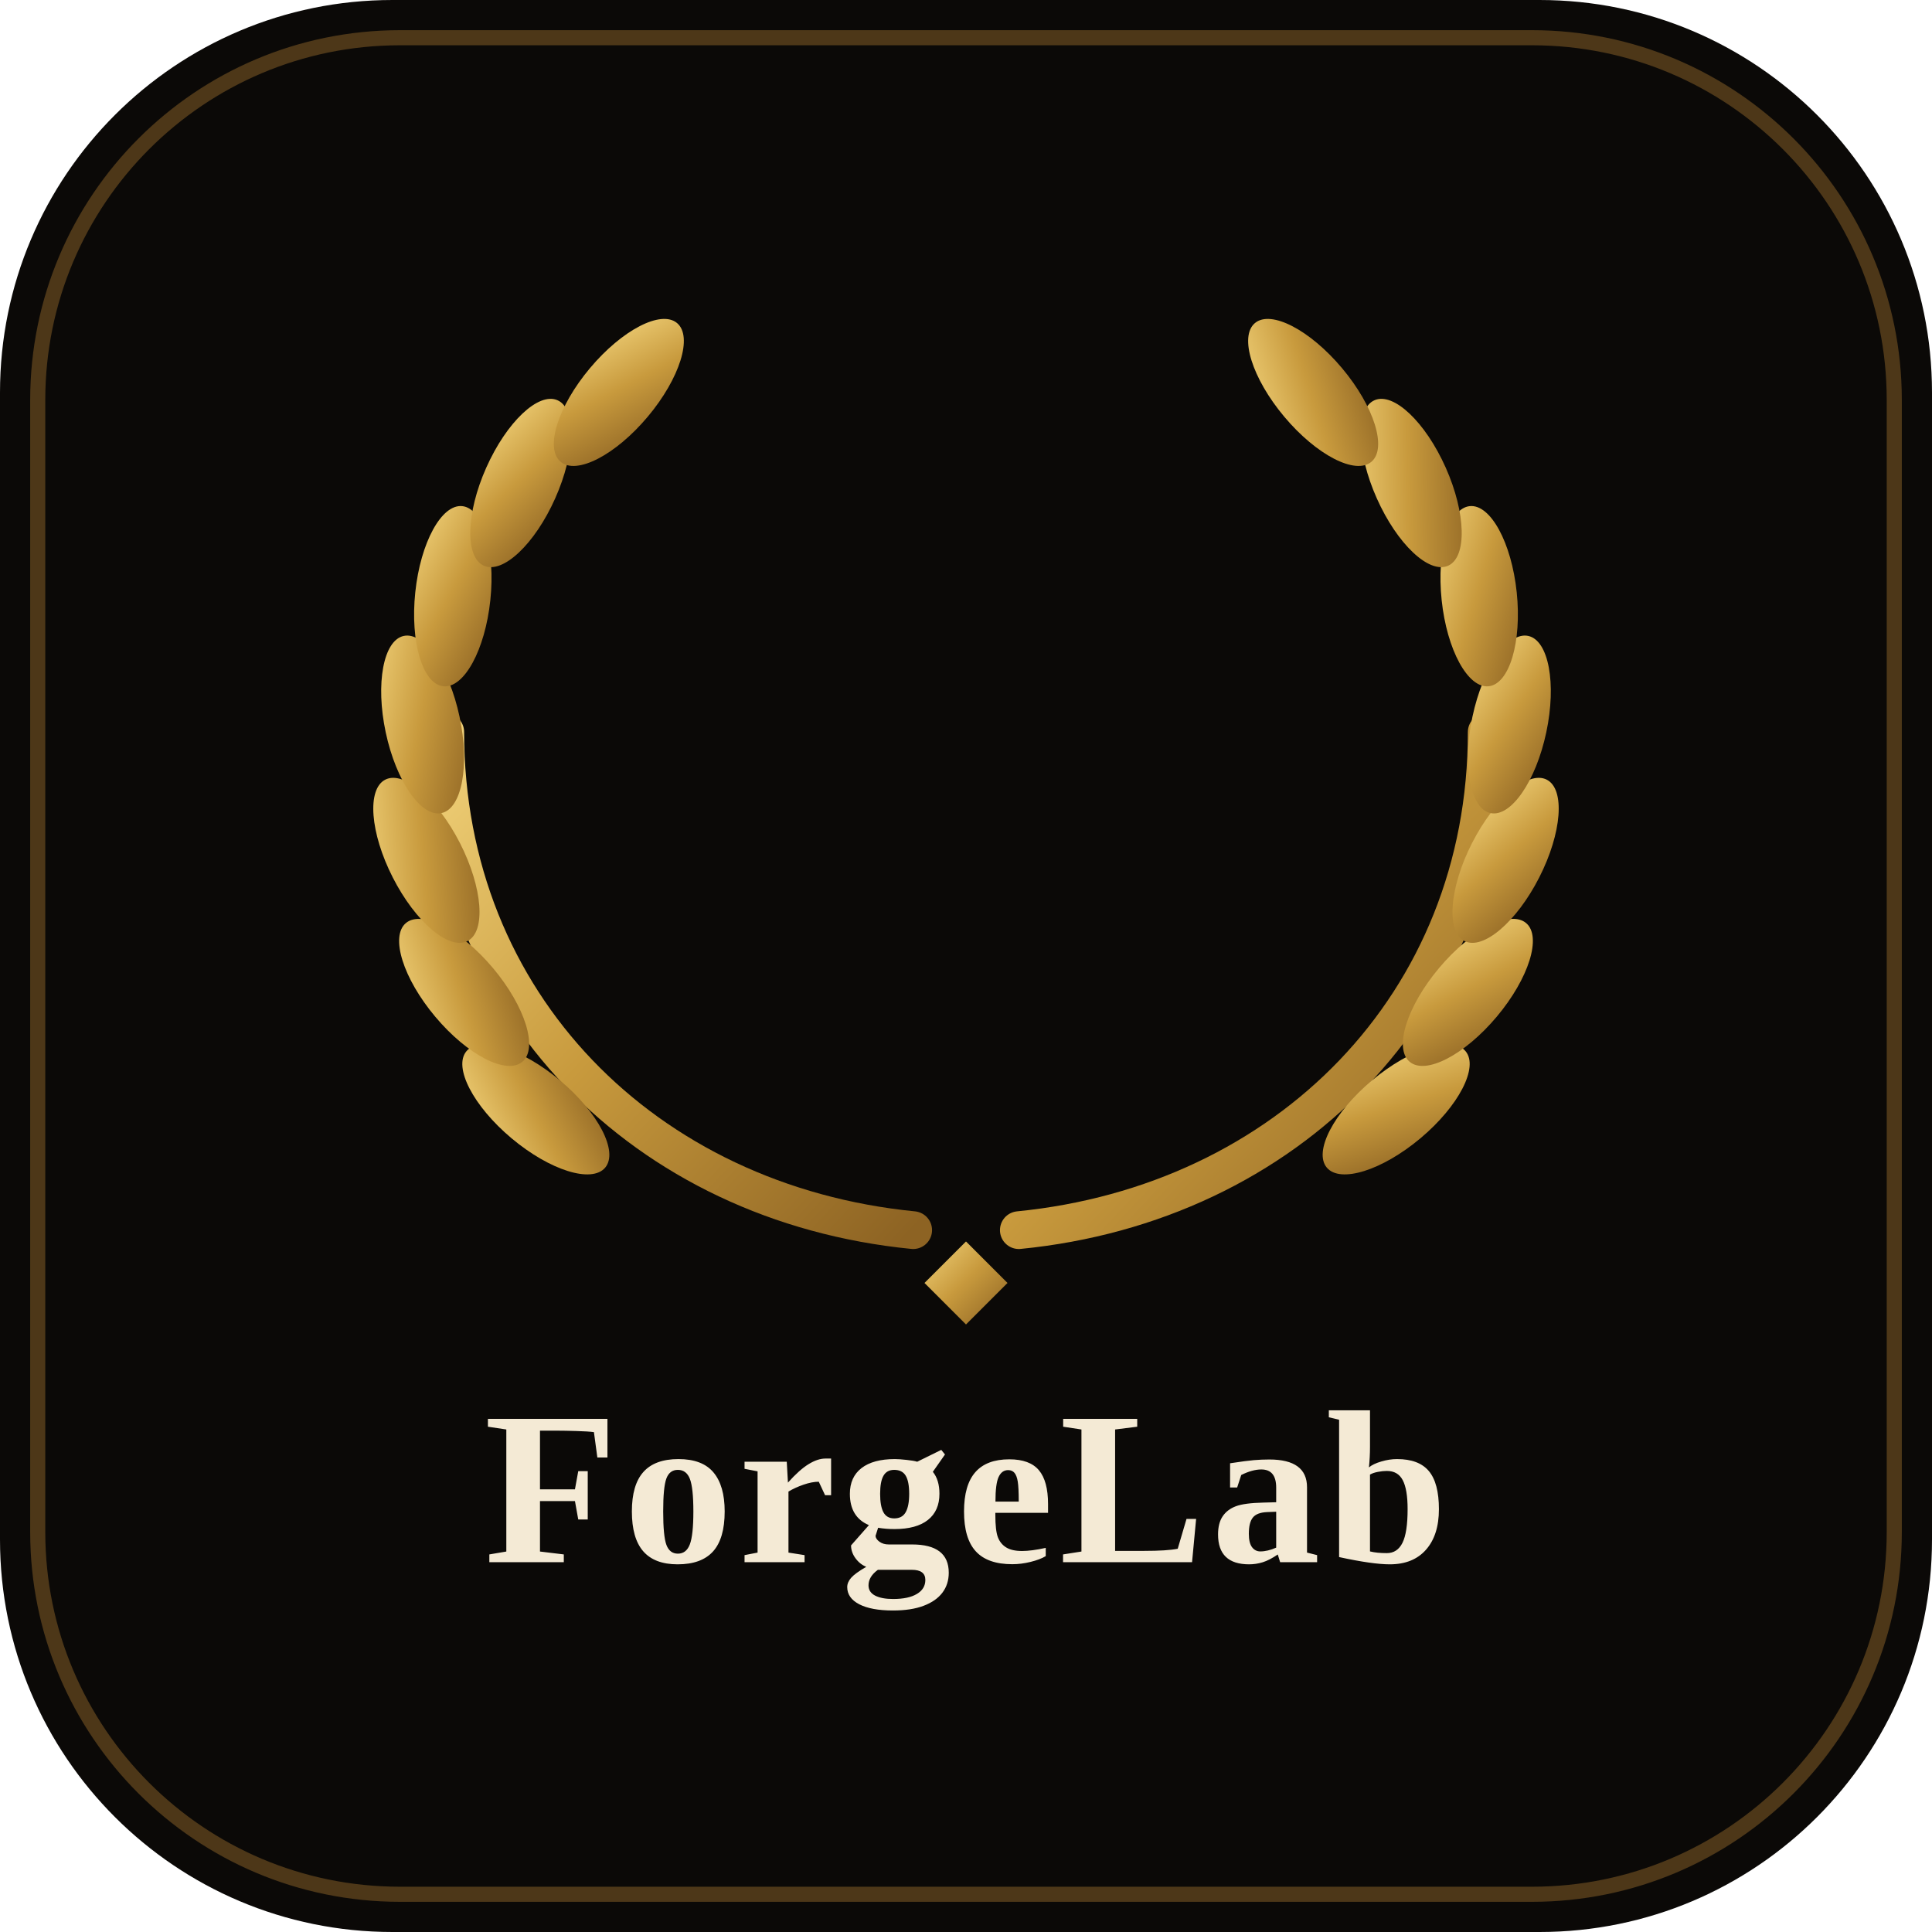
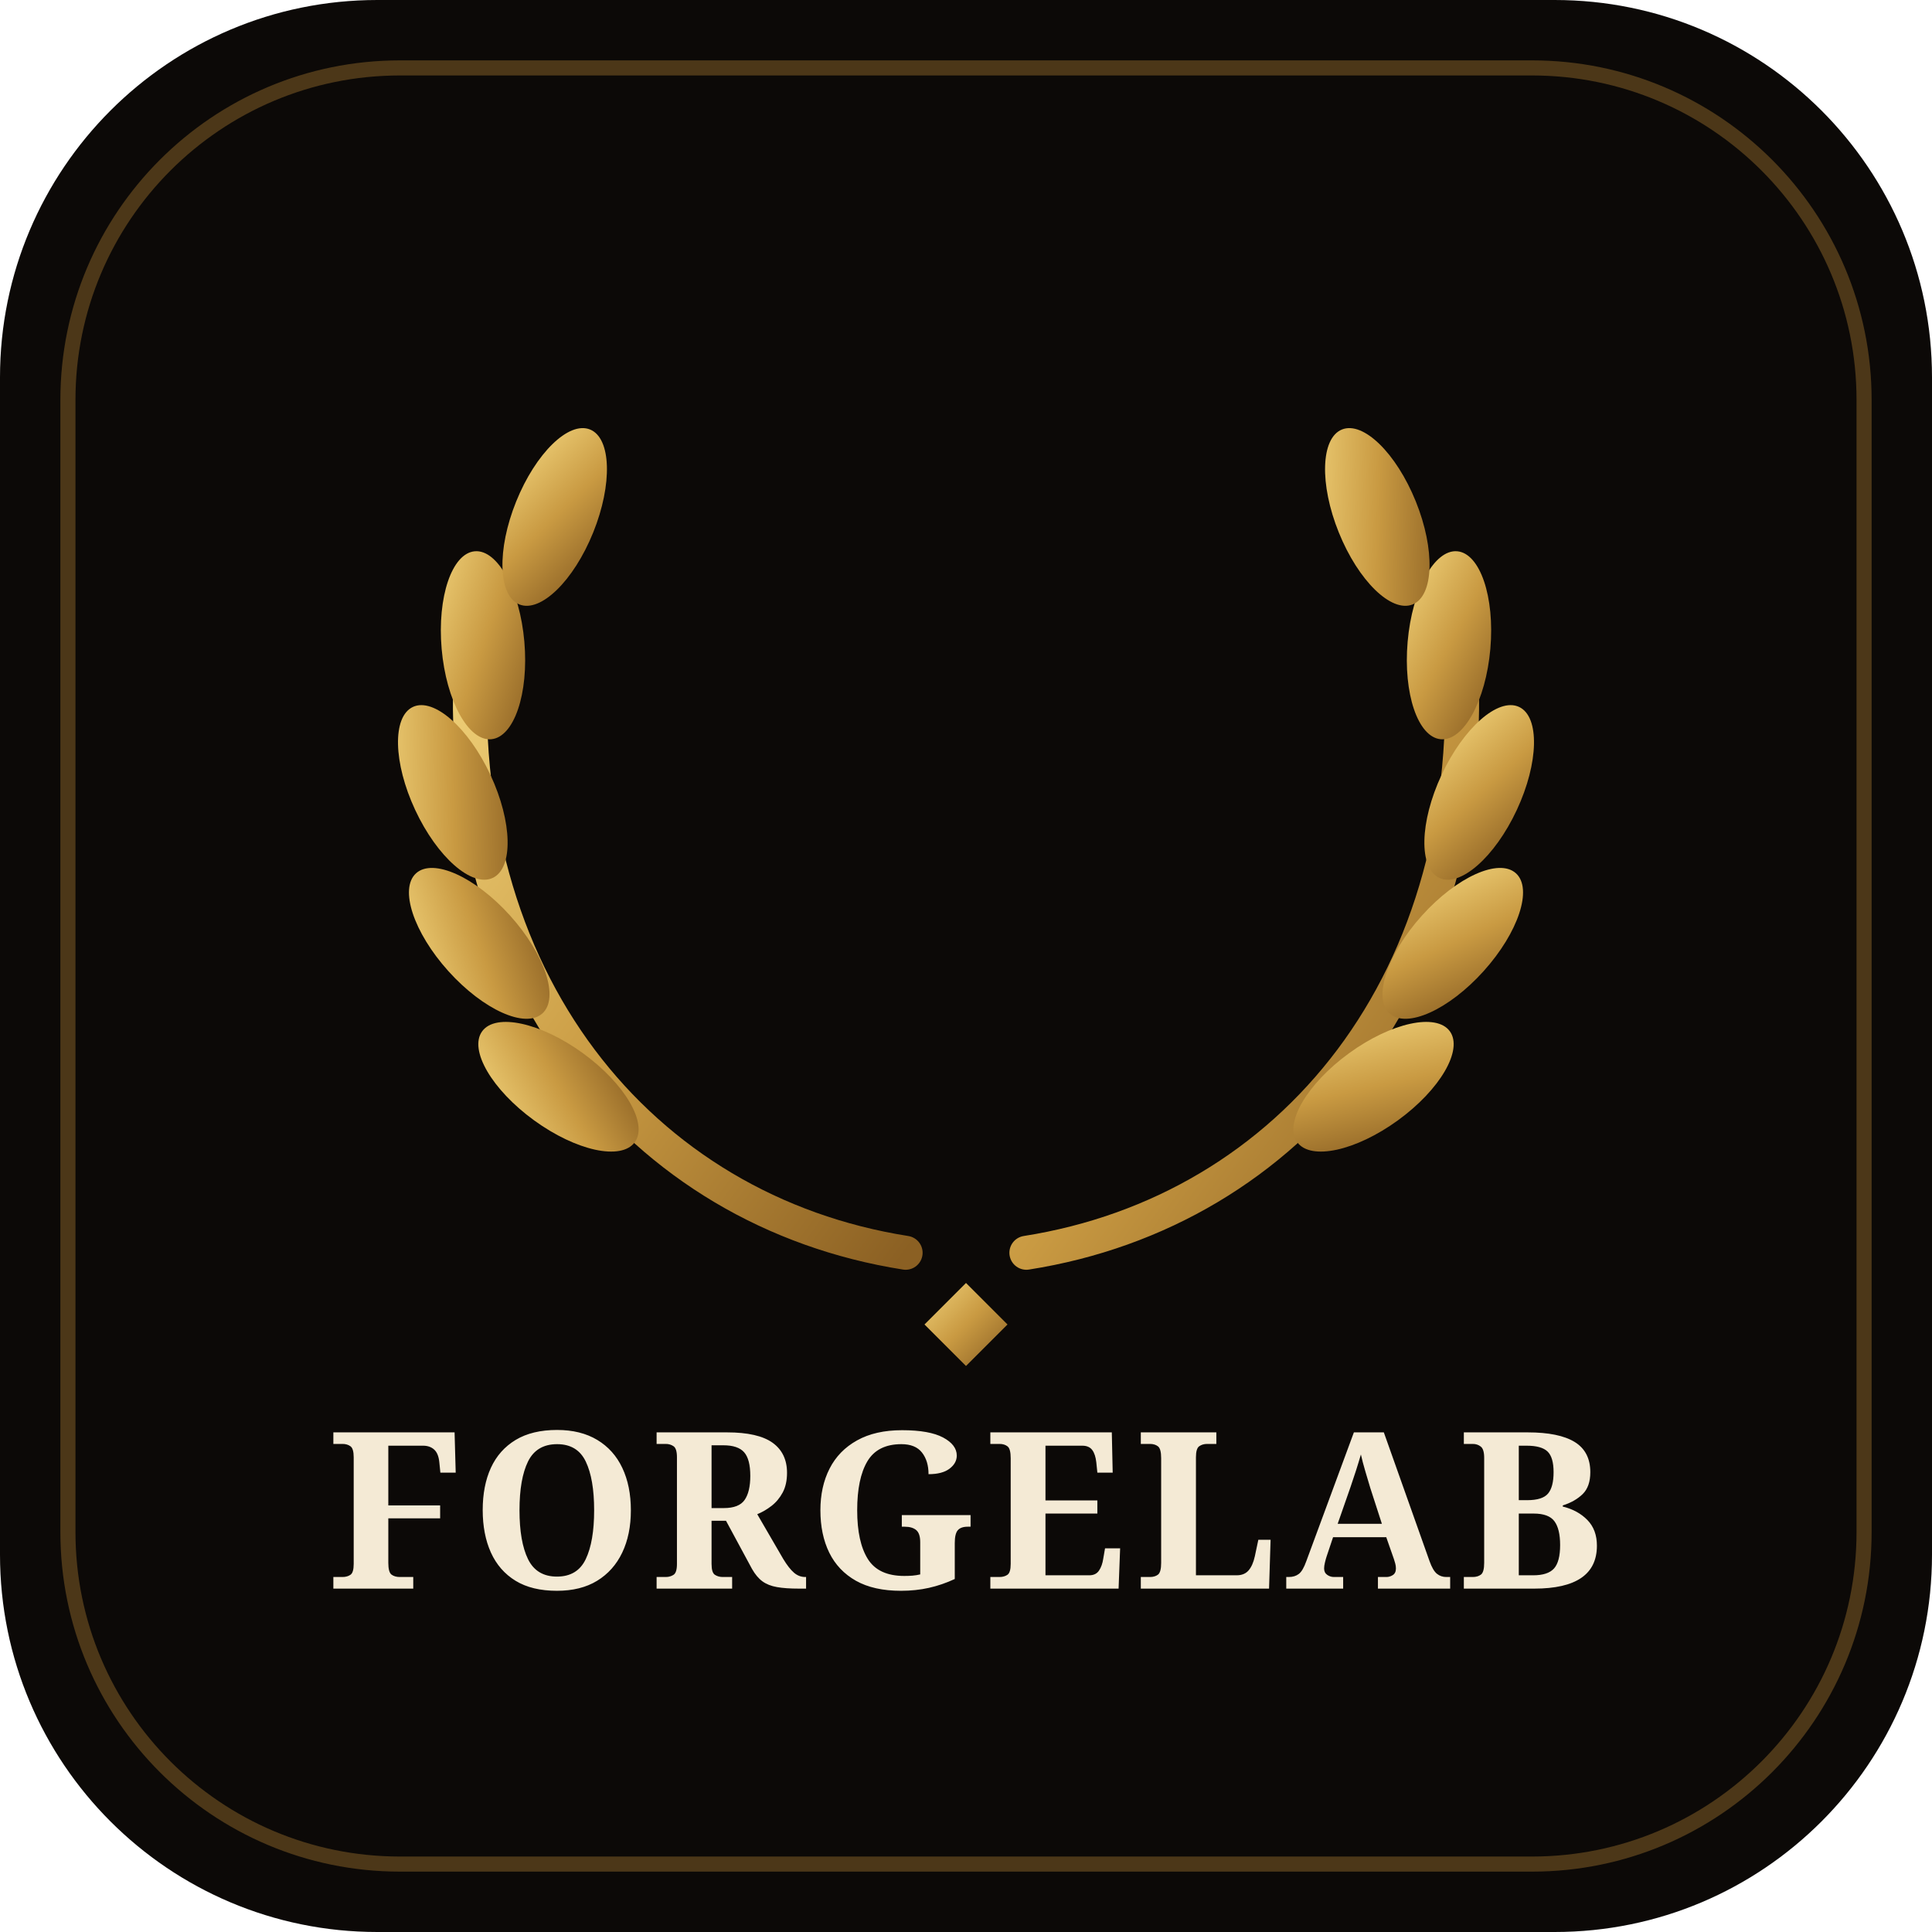
<svg xmlns="http://www.w3.org/2000/svg" viewBox="0 0 512 512">
  <defs>
-     <linearGradient id="gold" x1="0" y1="0" x2="1" y2="1">
-       <stop offset="0" stop-color="#f1d27a" />
-       <stop offset="0.48" stop-color="#c89a3d" />
-       <stop offset="1" stop-color="#8d6323" />
+     <linearGradient id="g" x1="0" y1="0" x2="1" y2="1">
+       <stop offset="0" stop-color="#efd078" />
+       <stop offset=".5" stop-color="#c99a42" />
+       <stop offset="1" stop-color="#8b6023" />
    </linearGradient>
  </defs>
-   <rect width="512" height="512" rx="104" fill="#0b0907" />
-   <rect x="10" y="10" width="492" height="492" rx="96" fill="none" stroke="#4d3718" stroke-width="4" />
-   <g fill="none" stroke="url(#gold)" stroke-width="10" stroke-linecap="round">
-     <path d="M242 326C171 319 118 266 118 194" />
-     <path d="M270 326C341 319 394 266 394 194" />
+   <rect width="512" height="512" rx="100" fill="#0c0907" />
+   <rect x="18" y="18" width="476" height="476" rx="88" fill="none" stroke="#4c3718" stroke-width="4" />
+   <g fill="none" stroke="url(#g)" stroke-width="9" stroke-linecap="round">
+     <path d="M240 332C170 321 119 260 125 172" />
+     <path d="M272 332C342 321 393 260 387 172" />
  </g>
-   <g fill="url(#gold)">
-     <ellipse cx="142" cy="294" rx="10" ry="24" transform="rotate(-50 142 294)" />
-     <ellipse cx="123" cy="263" rx="10" ry="24" transform="rotate(-40 123 263)" />
-     <ellipse cx="113" cy="228" rx="10" ry="24" transform="rotate(-27 113 228)" />
-     <ellipse cx="112" cy="192" rx="10" ry="24" transform="rotate(-12 112 192)" />
-     <ellipse cx="120" cy="158" rx="10" ry="24" transform="rotate(6 120 158)" />
-     <ellipse cx="138" cy="128" rx="10" ry="24" transform="rotate(24 138 128)" />
-     <ellipse cx="164" cy="104" rx="10" ry="24" transform="rotate(40 164 104)" />
-     <ellipse cx="370" cy="294" rx="10" ry="24" transform="rotate(50 370 294)" />
-     <ellipse cx="389" cy="263" rx="10" ry="24" transform="rotate(40 389 263)" />
-     <ellipse cx="399" cy="228" rx="10" ry="24" transform="rotate(27 399 228)" />
-     <ellipse cx="400" cy="192" rx="10" ry="24" transform="rotate(12 400 192)" />
-     <ellipse cx="392" cy="158" rx="10" ry="24" transform="rotate(-6 392 158)" />
-     <ellipse cx="374" cy="128" rx="10" ry="24" transform="rotate(-24 374 128)" />
-     <ellipse cx="348" cy="104" rx="10" ry="24" transform="rotate(-40 348 104)" />
-     <path d="M256 329l11 11-11 11-11-11z" />
+   <g fill="url(#g)">
+     <ellipse cx="148" cy="288" rx="11" ry="25" transform="rotate(-54 148 288)" />
+     <ellipse cx="127" cy="250" rx="11" ry="25" transform="rotate(-42 127 250)" />
+     <ellipse cx="120" cy="210" rx="11" ry="25" transform="rotate(-25 120 210)" />
+     <ellipse cx="128" cy="171" rx="11" ry="25" transform="rotate(-5 128 171)" />
+     <ellipse cx="147" cy="137" rx="11" ry="25" transform="rotate(22 147 137)" />
+     <ellipse cx="364" cy="288" rx="11" ry="25" transform="rotate(54 364 288)" />
+     <ellipse cx="385" cy="250" rx="11" ry="25" transform="rotate(42 385 250)" />
+     <ellipse cx="392" cy="210" rx="11" ry="25" transform="rotate(25 392 210)" />
+     <ellipse cx="384" cy="171" rx="11" ry="25" transform="rotate(5 384 171)" />
+     <ellipse cx="365" cy="137" rx="11" ry="25" transform="rotate(-22 365 137)" />
+     <path d="M256 340l11 11-11 11-11-11z" />
  </g>
-   <text x="256" y="414" text-anchor="middle" fill="#f4ead5" font-family="Georgia, 'Times New Roman', serif" font-size="58" font-weight="700" letter-spacing="1.5">ForgeLab</text>
+   <text x="256" y="421" text-anchor="middle" fill="#f4ead5" font-family="Georgia,serif" font-size="58" font-weight="700" letter-spacing="2">FORGELAB</text>
</svg>
